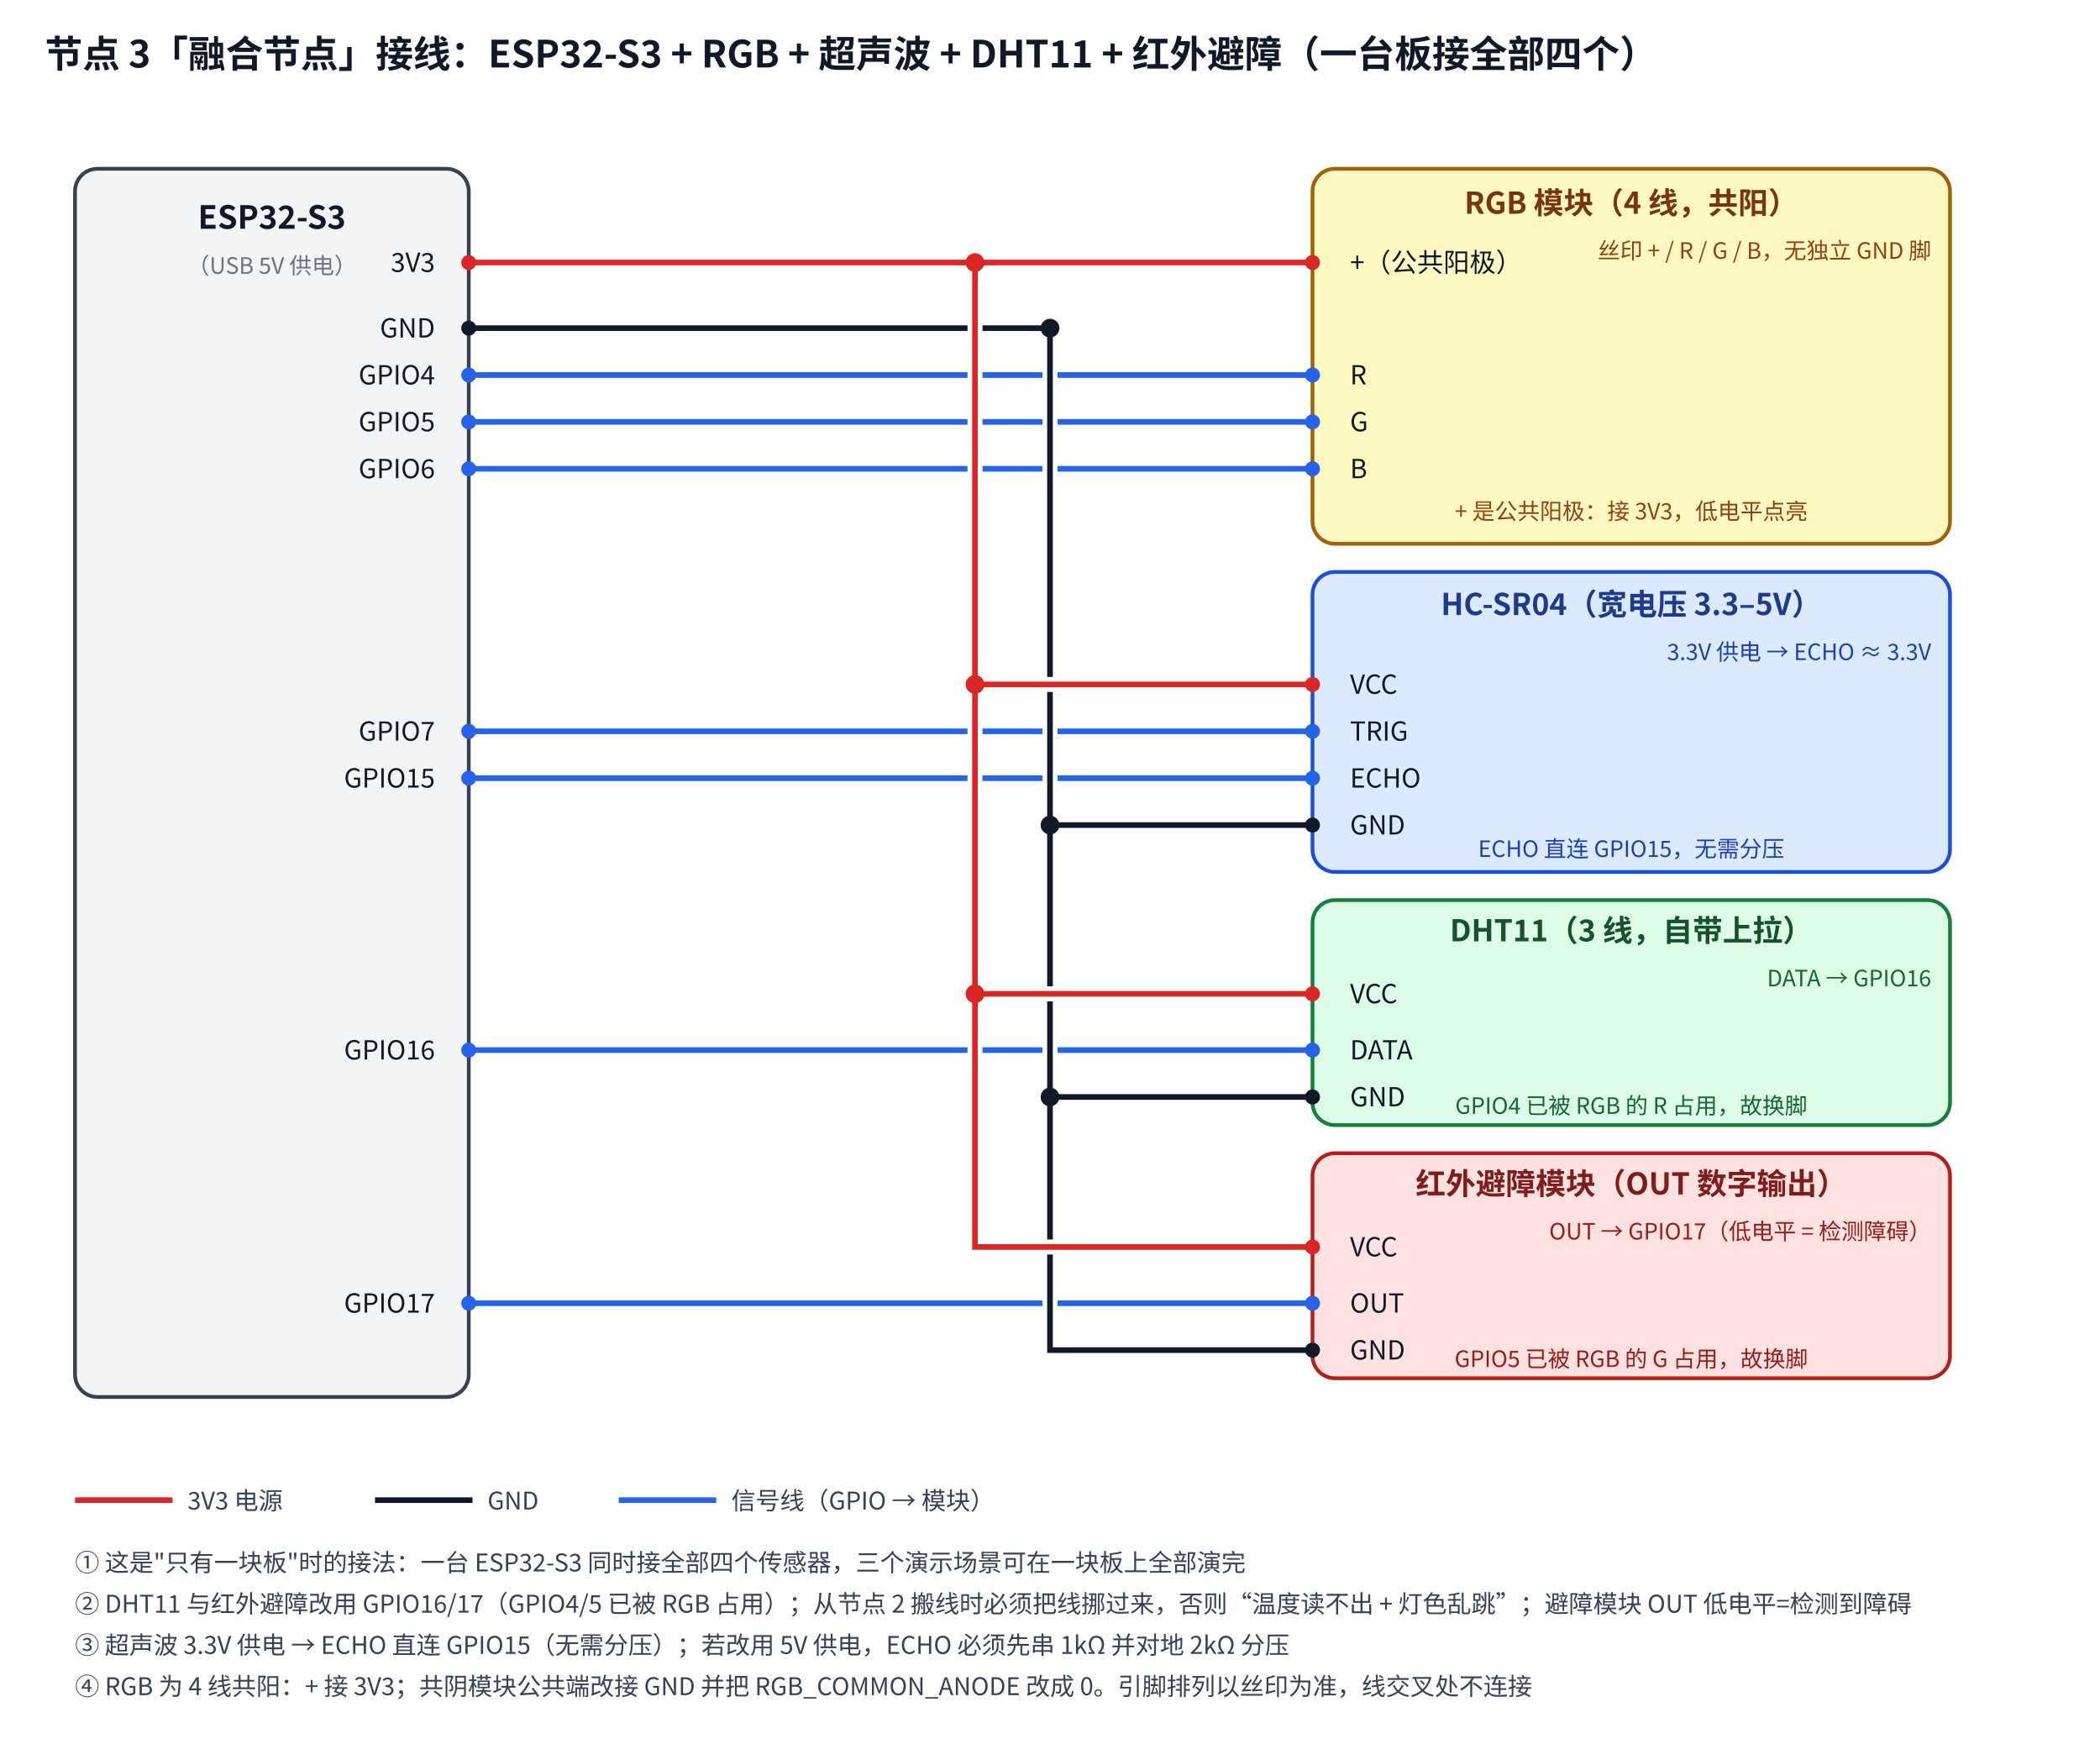
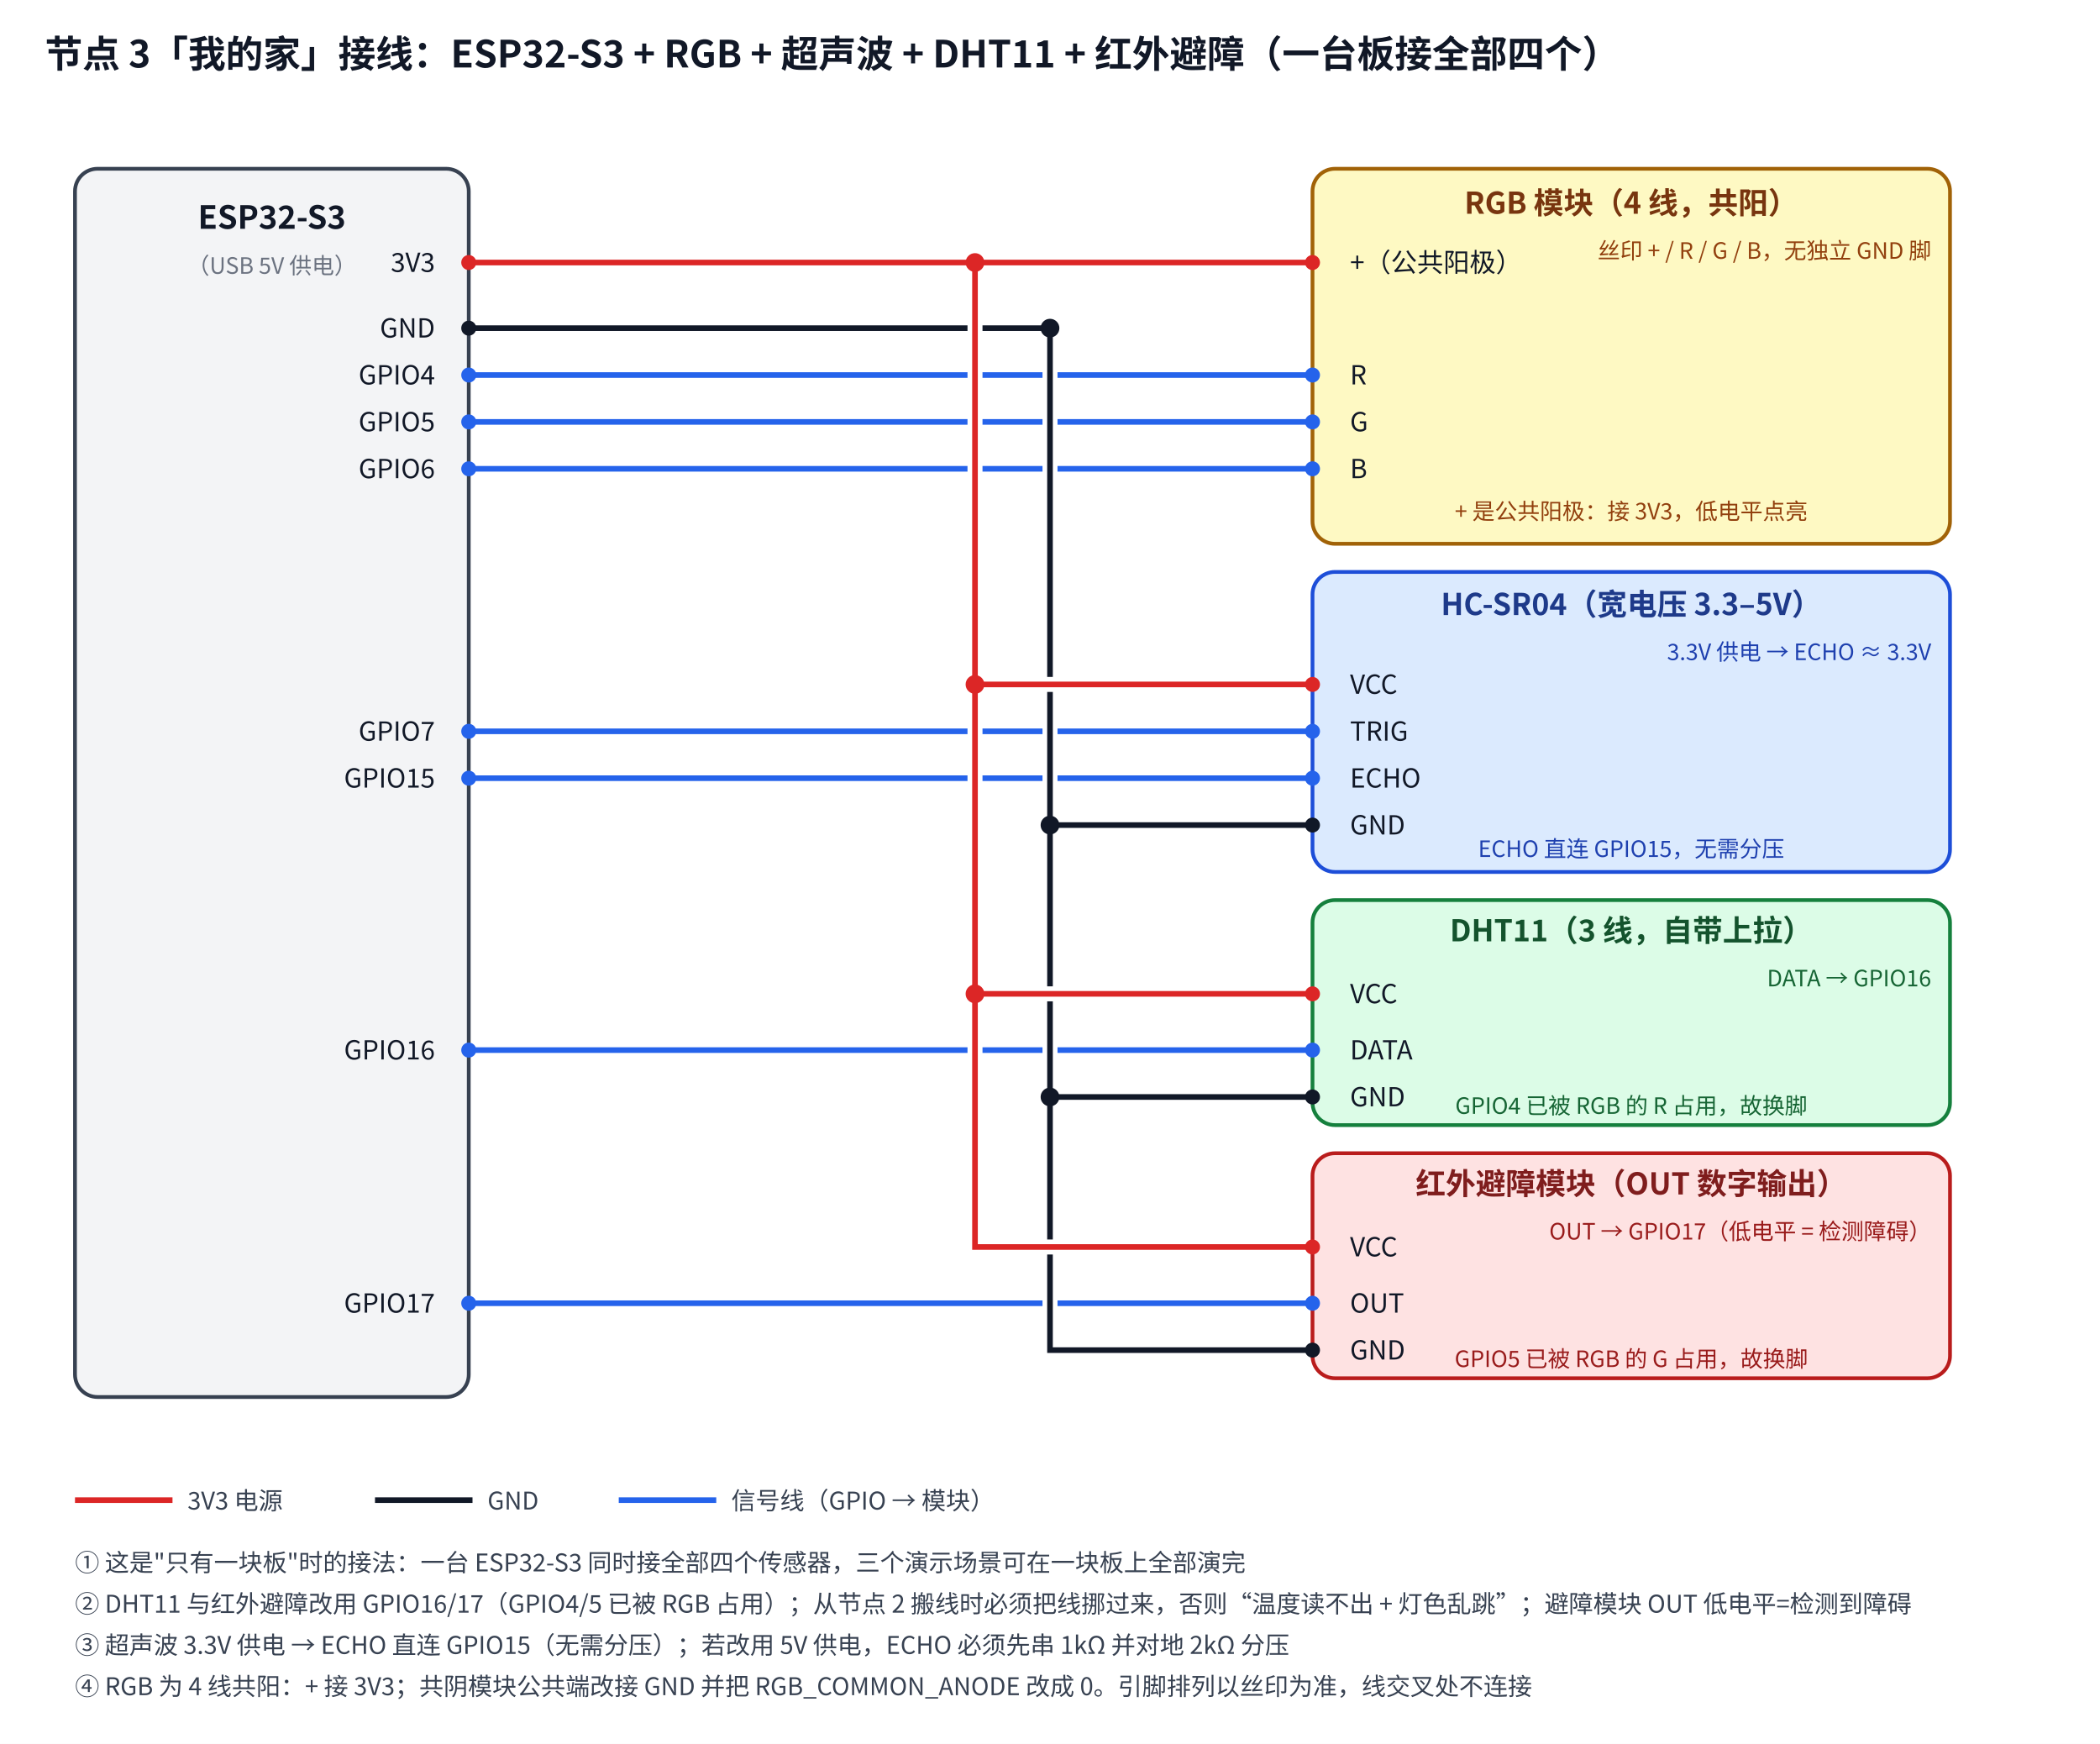
<svg xmlns="http://www.w3.org/2000/svg" viewBox="0 0 1120 930" width="1120" height="930" font-family="'Microsoft YaHei','PingFang SC','Noto Sans CJK SC',Arial,sans-serif">
  <rect x="0" y="0" width="1120" height="930" fill="#ffffff" />
-   <text x="24" y="36" font-size="20" font-weight="bold" fill="#111827">节点 3「融合节点」接线：ESP32-S3 + RGB + 超声波 + DHT11 + 红外避障（一台板接全部四个）</text>
+   <text x="24" y="36" font-size="20" font-weight="bold" fill="#111827">节点 3「我的家」接线：ESP32-S3 + RGB + 超声波 + DHT11 + 红外避障（一台板接全部四个）</text>
  <g fill="none">
    <path d="M250 200 H700" stroke="#ffffff" stroke-width="8" />
    <path d="M250 200 H700" stroke="#2563eb" stroke-width="3" />
    <path d="M250 225 H700" stroke="#ffffff" stroke-width="8" />
    <path d="M250 225 H700" stroke="#2563eb" stroke-width="3" />
    <path d="M250 250 H700" stroke="#ffffff" stroke-width="8" />
    <path d="M250 250 H700" stroke="#2563eb" stroke-width="3" />
    <path d="M250 390 H700" stroke="#ffffff" stroke-width="8" />
    <path d="M250 390 H700" stroke="#2563eb" stroke-width="3" />
    <path d="M250 415 H700" stroke="#ffffff" stroke-width="8" />
    <path d="M250 415 H700" stroke="#2563eb" stroke-width="3" />
    <path d="M250 560 H700" stroke="#ffffff" stroke-width="8" />
    <path d="M250 560 H700" stroke="#2563eb" stroke-width="3" />
    <path d="M250 695 H700" stroke="#ffffff" stroke-width="8" />
    <path d="M250 695 H700" stroke="#2563eb" stroke-width="3" />
  </g>
  <g fill="none">
    <path d="M250 175 H560 V720 H700" stroke="#ffffff" stroke-width="8" />
    <path d="M250 175 H560 V720 H700" stroke="#111827" stroke-width="3" />
    <path d="M560 440 H700" stroke="#ffffff" stroke-width="8" />
    <path d="M560 440 H700" stroke="#111827" stroke-width="3" />
    <path d="M560 585 H700" stroke="#ffffff" stroke-width="8" />
    <path d="M560 585 H700" stroke="#111827" stroke-width="3" />
  </g>
  <g fill="none">
    <path d="M250 140 H700" stroke="#ffffff" stroke-width="8" />
    <path d="M250 140 H700" stroke="#dc2626" stroke-width="3" />
    <path d="M520 140 V665 H700" stroke="#ffffff" stroke-width="8" />
    <path d="M520 140 V665 H700" stroke="#dc2626" stroke-width="3" />
    <path d="M520 365 H700" stroke="#ffffff" stroke-width="8" />
    <path d="M520 365 H700" stroke="#dc2626" stroke-width="3" />
    <path d="M520 530 H700" stroke="#ffffff" stroke-width="8" />
    <path d="M520 530 H700" stroke="#dc2626" stroke-width="3" />
  </g>
  <rect x="40" y="90" width="210" height="655" rx="12" fill="#f3f4f6" stroke="#374151" stroke-width="2" />
  <text x="145" y="122" text-anchor="middle" font-size="17" font-weight="bold" fill="#111827">ESP32-S3</text>
  <text x="145" y="146" text-anchor="middle" font-size="12" fill="#6b7280">（USB 5V 供电）</text>
  <rect x="700" y="90" width="340" height="200" rx="12" fill="#fef9c3" stroke="#a16207" stroke-width="2" />
  <text x="870" y="114" text-anchor="middle" font-size="16" font-weight="bold" fill="#78350f">RGB 模块（4 线，共阳）</text>
  <text x="1030" y="138" text-anchor="end" font-size="12" fill="#92400e">丝印 + / R / G / B，无独立 GND 脚</text>
  <text x="870" y="277" text-anchor="middle" font-size="12" fill="#92400e">+ 是公共阳极：接 3V3，低电平点亮</text>
  <rect x="700" y="305" width="340" height="160" rx="12" fill="#dbeafe" stroke="#1d4ed8" stroke-width="2" />
  <text x="870" y="328" text-anchor="middle" font-size="16" font-weight="bold" fill="#1e3a8a">HC-SR04（宽电压 3.3–5V）</text>
  <text x="1030" y="352" text-anchor="end" font-size="12" fill="#1e40af">3.3V 供电 → ECHO ≈ 3.3V</text>
  <text x="870" y="457" text-anchor="middle" font-size="12" fill="#1e40af">ECHO 直连 GPIO15，无需分压</text>
  <rect x="700" y="480" width="340" height="120" rx="12" fill="#dcfce7" stroke="#15803d" stroke-width="2" />
  <text x="870" y="502" text-anchor="middle" font-size="16" font-weight="bold" fill="#14532d">DHT11（3 线，自带上拉）</text>
  <text x="1030" y="526" text-anchor="end" font-size="12" fill="#166534">DATA → GPIO16</text>
  <text x="870" y="594" text-anchor="middle" font-size="12" fill="#166534">GPIO4 已被 RGB 的 R 占用，故换脚</text>
  <rect x="700" y="615" width="340" height="120" rx="12" fill="#fee2e2" stroke="#b91c1c" stroke-width="2" />
  <text x="870" y="637" text-anchor="middle" font-size="16" font-weight="bold" fill="#7f1d1d">红外避障模块（OUT 数字输出）</text>
  <text x="1030" y="661" text-anchor="end" font-size="12" fill="#991b1b">OUT → GPIO17（低电平 = 检测障碍）</text>
  <text x="870" y="729" text-anchor="middle" font-size="12" fill="#991b1b">GPIO5 已被 RGB 的 G 占用，故换脚</text>
  <g font-size="14" fill="#111827">
    <text x="232" y="145" text-anchor="end">3V3</text>
    <text x="232" y="180" text-anchor="end">GND</text>
    <text x="232" y="205" text-anchor="end">GPIO4</text>
    <text x="232" y="230" text-anchor="end">GPIO5</text>
    <text x="232" y="255" text-anchor="end">GPIO6</text>
    <text x="232" y="395" text-anchor="end">GPIO7</text>
    <text x="232" y="420" text-anchor="end">GPIO15</text>
    <text x="232" y="565" text-anchor="end">GPIO16</text>
    <text x="232" y="700" text-anchor="end">GPIO17</text>
  </g>
  <g font-size="14" fill="#111827">
    <text x="720" y="145">+（公共阳极）</text>
    <text x="720" y="205">R</text>
    <text x="720" y="230">G</text>
    <text x="720" y="255">B</text>
  </g>
  <g font-size="14" fill="#111827">
    <text x="720" y="370">VCC</text>
    <text x="720" y="395">TRIG</text>
    <text x="720" y="420">ECHO</text>
    <text x="720" y="445">GND</text>
  </g>
  <g font-size="14" fill="#111827">
    <text x="720" y="535">VCC</text>
    <text x="720" y="565">DATA</text>
    <text x="720" y="590">GND</text>
  </g>
  <g font-size="14" fill="#111827">
    <text x="720" y="670">VCC</text>
    <text x="720" y="700">OUT</text>
    <text x="720" y="725">GND</text>
  </g>
  <g>
    <circle cx="250" cy="140" r="4" fill="#dc2626" />
    <circle cx="250" cy="175" r="4" fill="#111827" />
    <circle cx="250" cy="200" r="4" fill="#2563eb" />
    <circle cx="250" cy="225" r="4" fill="#2563eb" />
    <circle cx="250" cy="250" r="4" fill="#2563eb" />
    <circle cx="250" cy="390" r="4" fill="#2563eb" />
    <circle cx="250" cy="415" r="4" fill="#2563eb" />
    <circle cx="250" cy="560" r="4" fill="#2563eb" />
    <circle cx="250" cy="695" r="4" fill="#2563eb" />
    <circle cx="700" cy="140" r="4" fill="#dc2626" />
    <circle cx="700" cy="200" r="4" fill="#2563eb" />
    <circle cx="700" cy="225" r="4" fill="#2563eb" />
    <circle cx="700" cy="250" r="4" fill="#2563eb" />
    <circle cx="700" cy="365" r="4" fill="#dc2626" />
    <circle cx="700" cy="390" r="4" fill="#2563eb" />
    <circle cx="700" cy="415" r="4" fill="#2563eb" />
    <circle cx="700" cy="440" r="4" fill="#111827" />
    <circle cx="700" cy="530" r="4" fill="#dc2626" />
    <circle cx="700" cy="560" r="4" fill="#2563eb" />
    <circle cx="700" cy="585" r="4" fill="#111827" />
    <circle cx="700" cy="665" r="4" fill="#dc2626" />
    <circle cx="700" cy="695" r="4" fill="#2563eb" />
    <circle cx="700" cy="720" r="4" fill="#111827" />
    <circle cx="520" cy="140" r="5" fill="#dc2626" />
    <circle cx="520" cy="365" r="5" fill="#dc2626" />
    <circle cx="520" cy="530" r="5" fill="#dc2626" />
    <circle cx="560" cy="175" r="5" fill="#111827" />
    <circle cx="560" cy="440" r="5" fill="#111827" />
    <circle cx="560" cy="585" r="5" fill="#111827" />
  </g>
  <g font-size="13" fill="#374151">
    <path d="M40 800 H92" stroke="#dc2626" stroke-width="3" />
    <text x="100" y="805">3V3 电源</text>
    <path d="M200 800 H252" stroke="#111827" stroke-width="3" />
    <text x="260" y="805">GND</text>
    <path d="M330 800 H382" stroke="#2563eb" stroke-width="3" />
    <text x="390" y="805">信号线（GPIO → 模块）</text>
  </g>
  <g font-size="13" fill="#374151">
    <text x="40" y="838">① 这是"只有一块板"时的接法：一台 ESP32-S3 同时接全部四个传感器，三个演示场景可在一块板上全部演完</text>
    <text x="40" y="860">② DHT11 与红外避障改用 GPIO16/17（GPIO4/5 已被 RGB 占用）；从节点 2 搬线时必须把线挪过来，否则“温度读不出 + 灯色乱跳”；避障模块 OUT 低电平=检测到障碍</text>
    <text x="40" y="882">③ 超声波 3.3V 供电 → ECHO 直连 GPIO15（无需分压）；若改用 5V 供电，ECHO 必须先串 1kΩ 并对地 2kΩ 分压</text>
    <text x="40" y="904">④ RGB 为 4 线共阳：+ 接 3V3；共阴模块公共端改接 GND 并把 RGB_COMMON_ANODE 改成 0。引脚排列以丝印为准，线交叉处不连接</text>
  </g>
</svg>
